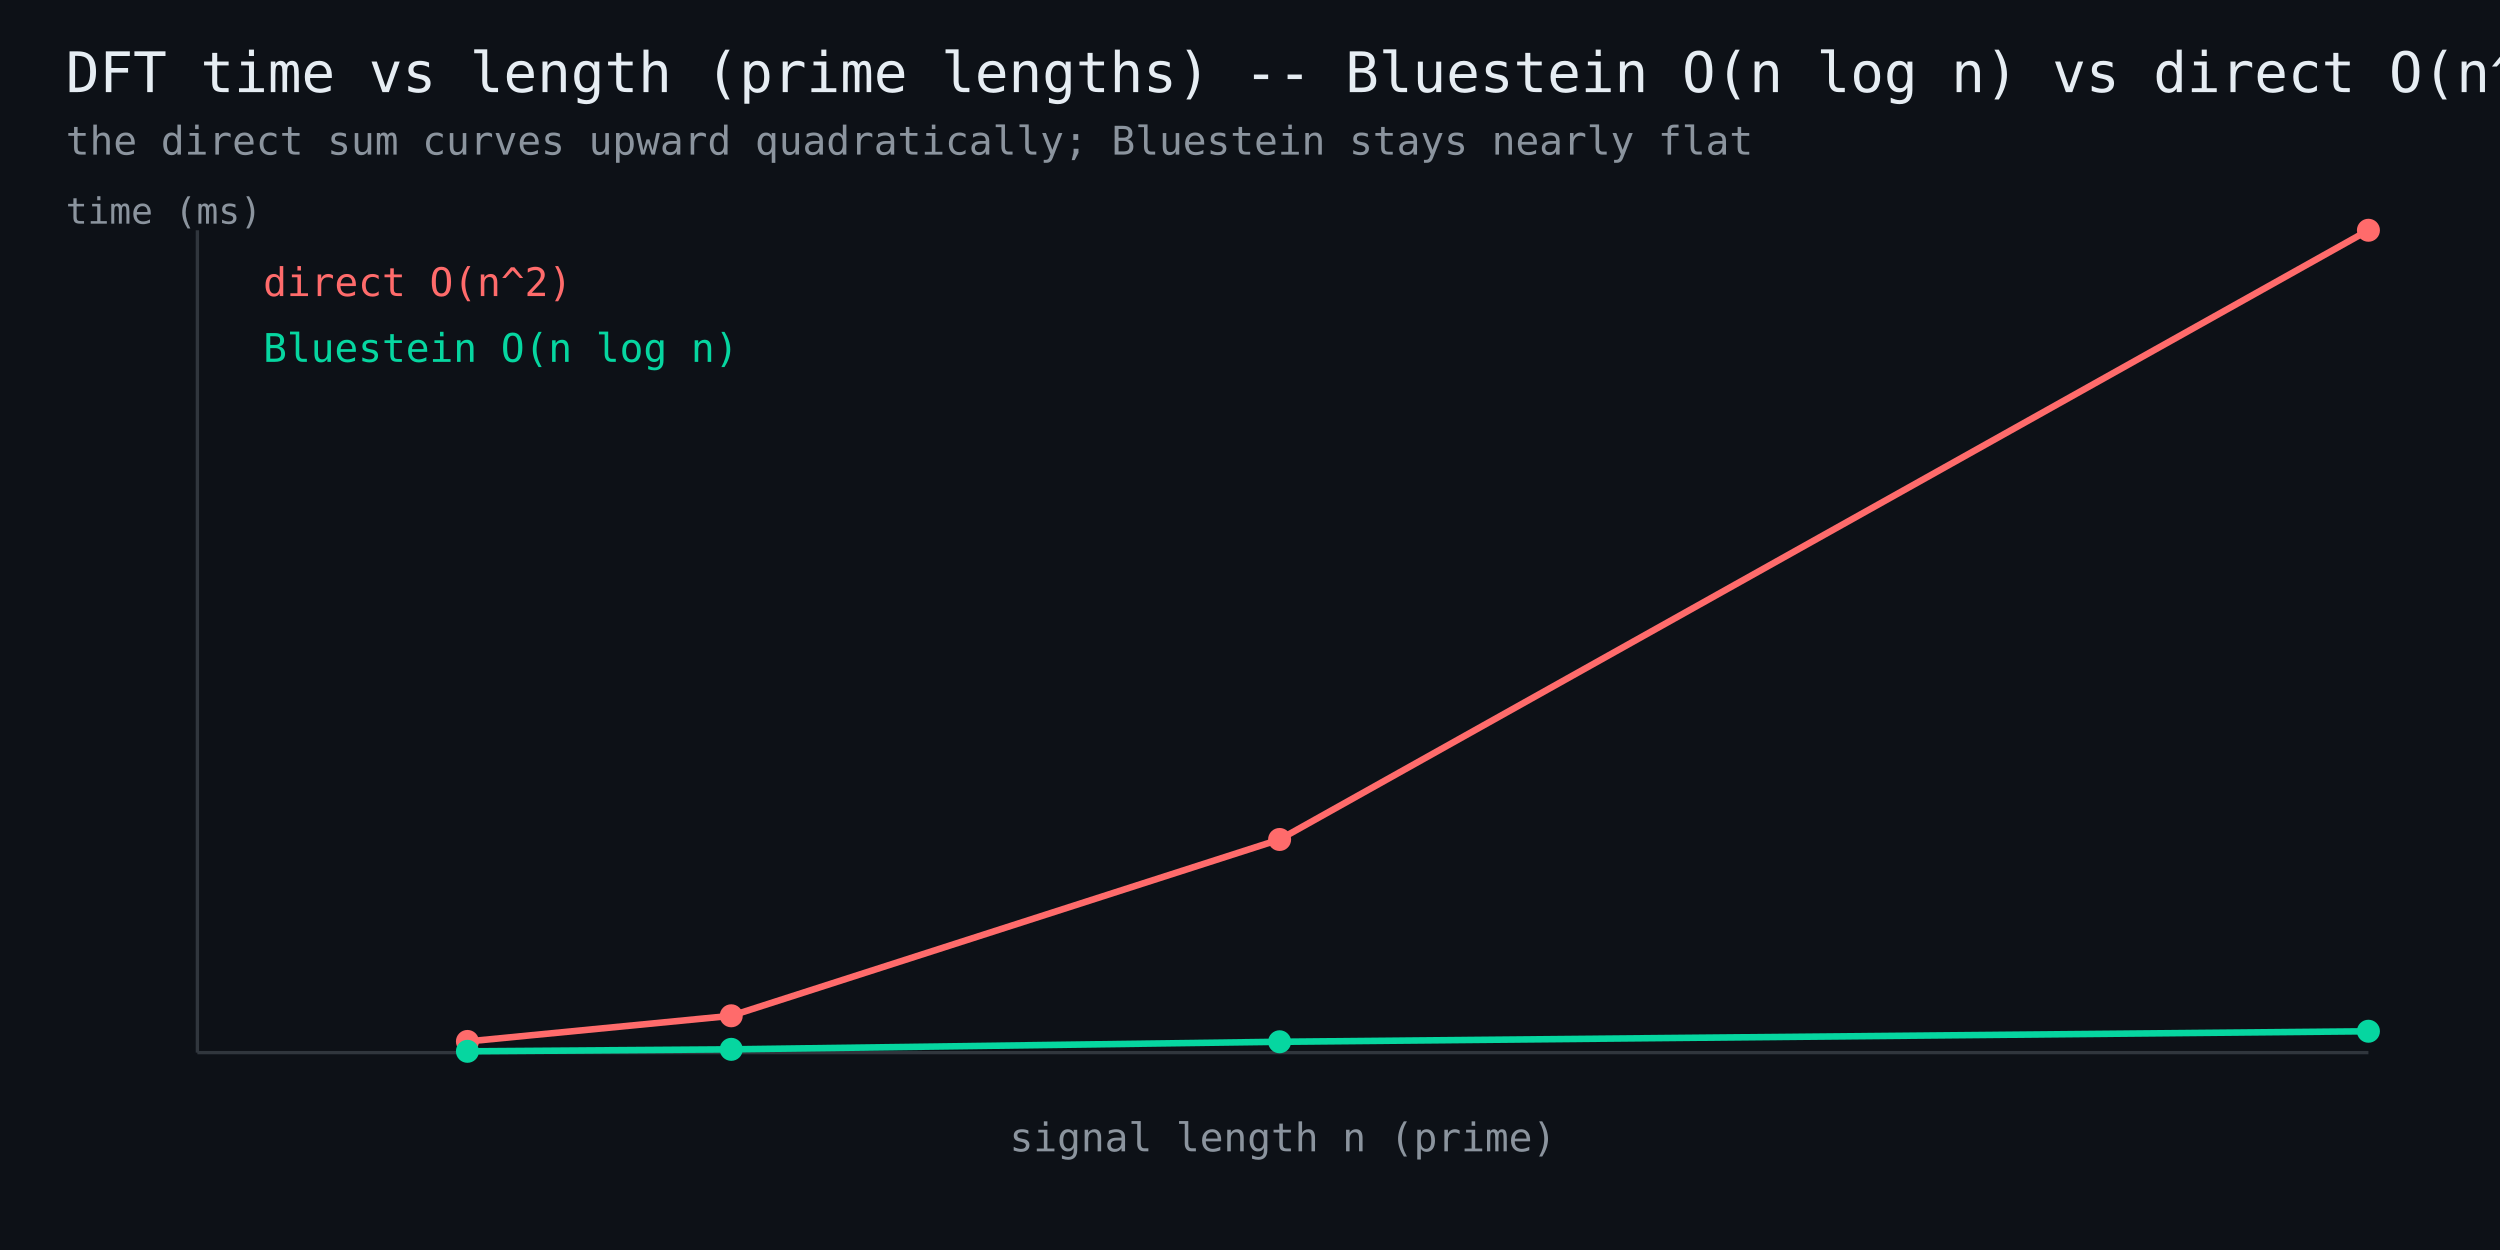
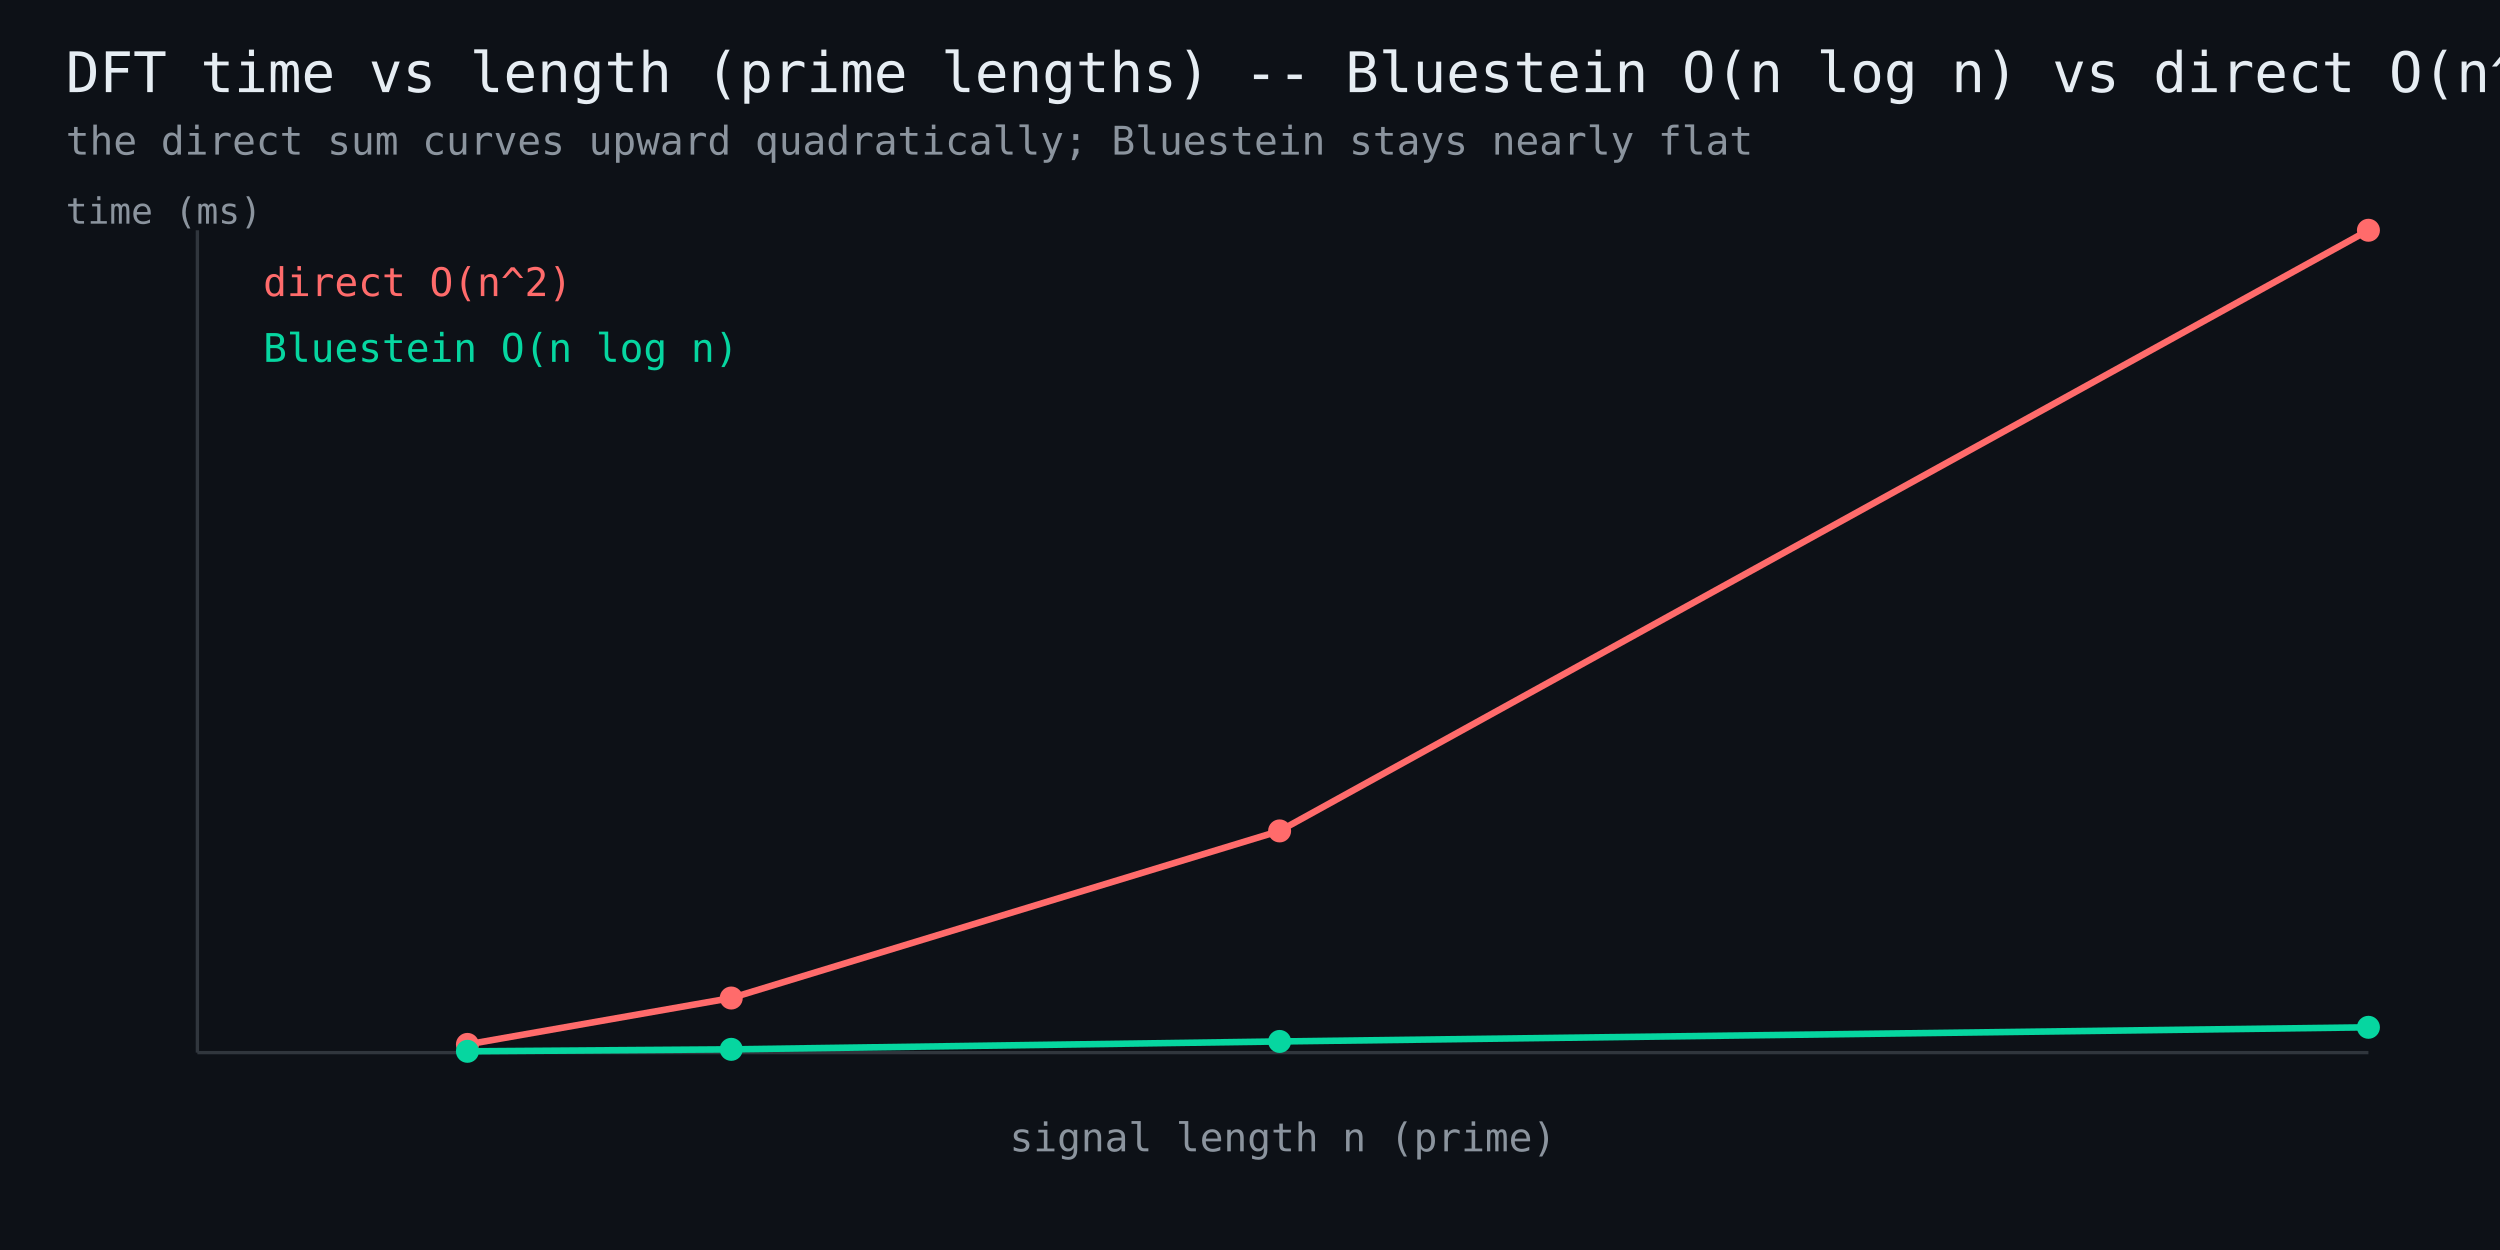
<svg xmlns="http://www.w3.org/2000/svg" width="760" height="380" viewBox="0 0 760 380" font-family="monospace">
  <rect width="760" height="380" fill="#0d1117" />
  <text x="20" y="28" fill="#e6edf3" font-size="17">DFT time vs length (prime lengths) -- Bluestein O(n log n) vs direct O(n^2)</text>
  <text x="20" y="47" fill="#8b949e" font-size="12">the direct sum curves upward quadratically; Bluestein stays nearly flat</text>
  <line x1="60" y1="320" x2="720" y2="320" stroke="#30363d" stroke-width="1" />
  <line x1="60" y1="320" x2="60" y2="70" stroke="#30363d" stroke-width="1" />
-   <polyline points="142.1,316.6 222.3,308.8 389.0,255.2 720.0,70.0" fill="none" stroke="#ff6b6b" stroke-width="2" />
-   <circle cx="142.1" cy="316.6" r="3.5" fill="#ff6b6b" />
-   <circle cx="222.3" cy="308.8" r="3.5" fill="#ff6b6b" />
-   <circle cx="389.0" cy="255.2" r="3.5" fill="#ff6b6b" />
+   <polyline points="142.1,317.5 222.3,303.4 389.0,252.6 720.0,70.0" fill="none" stroke="#ff6b6b" stroke-width="2" />
+   <circle cx="142.1" cy="317.5" r="3.5" fill="#ff6b6b" />
+   <circle cx="222.3" cy="303.4" r="3.5" fill="#ff6b6b" />
+   <circle cx="389.0" cy="252.6" r="3.5" fill="#ff6b6b" />
  <circle cx="720.0" cy="70.0" r="3.5" fill="#ff6b6b" />
  <text x="80" y="90" fill="#ff6b6b" font-size="12">direct O(n^2)</text>
-   <polyline points="142.1,319.6 222.3,319.0 389.0,316.7 720.0,313.5" fill="none" stroke="#06d6a0" stroke-width="2" />
+   <polyline points="142.1,319.6 222.3,319.0 389.0,316.6 720.0,312.3" fill="none" stroke="#06d6a0" stroke-width="2" />
  <circle cx="142.1" cy="319.6" r="3.5" fill="#06d6a0" />
  <circle cx="222.3" cy="319.0" r="3.5" fill="#06d6a0" />
-   <circle cx="389.0" cy="316.7" r="3.5" fill="#06d6a0" />
-   <circle cx="720.0" cy="313.5" r="3.5" fill="#06d6a0" />
+   <circle cx="389.0" cy="316.6" r="3.5" fill="#06d6a0" />
+   <circle cx="720.0" cy="312.3" r="3.5" fill="#06d6a0" />
  <text x="80" y="110" fill="#06d6a0" font-size="12">Bluestein O(n log n)</text>
  <text x="390" y="350" fill="#8b949e" font-size="12" text-anchor="middle">signal length n (prime)</text>
  <text x="20" y="68" fill="#8b949e" font-size="11">time (ms)</text>
</svg>
